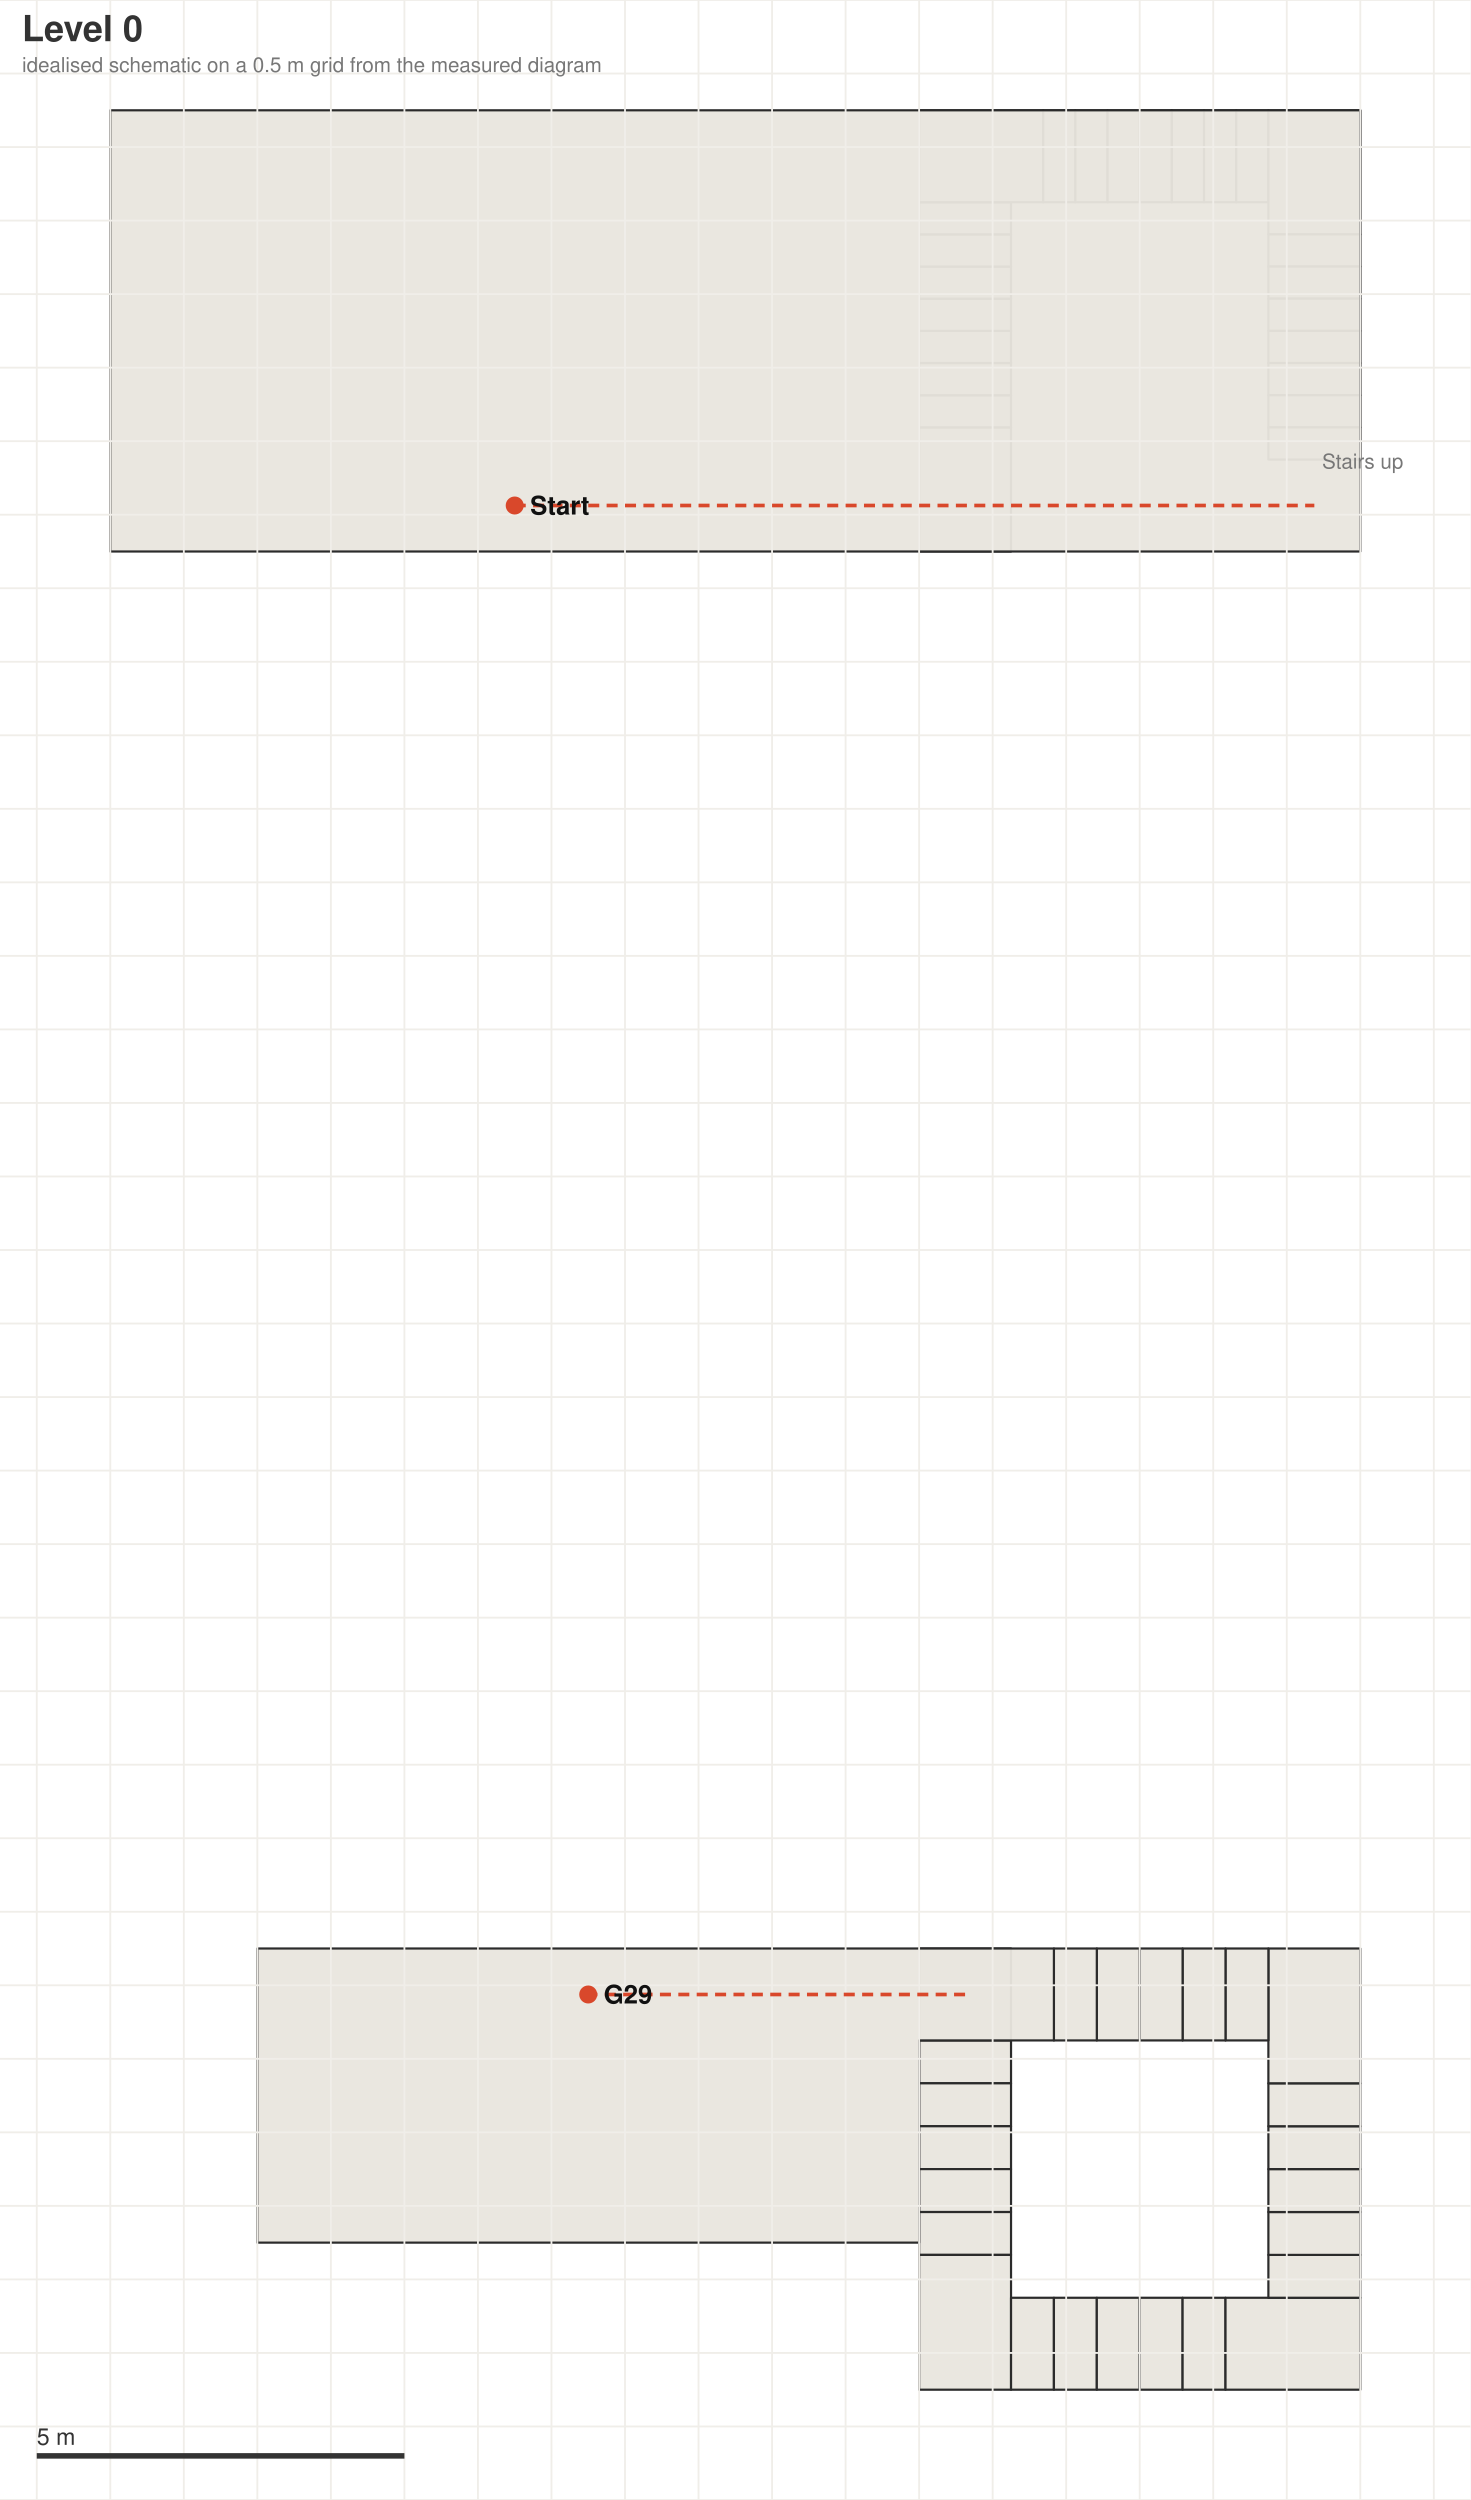
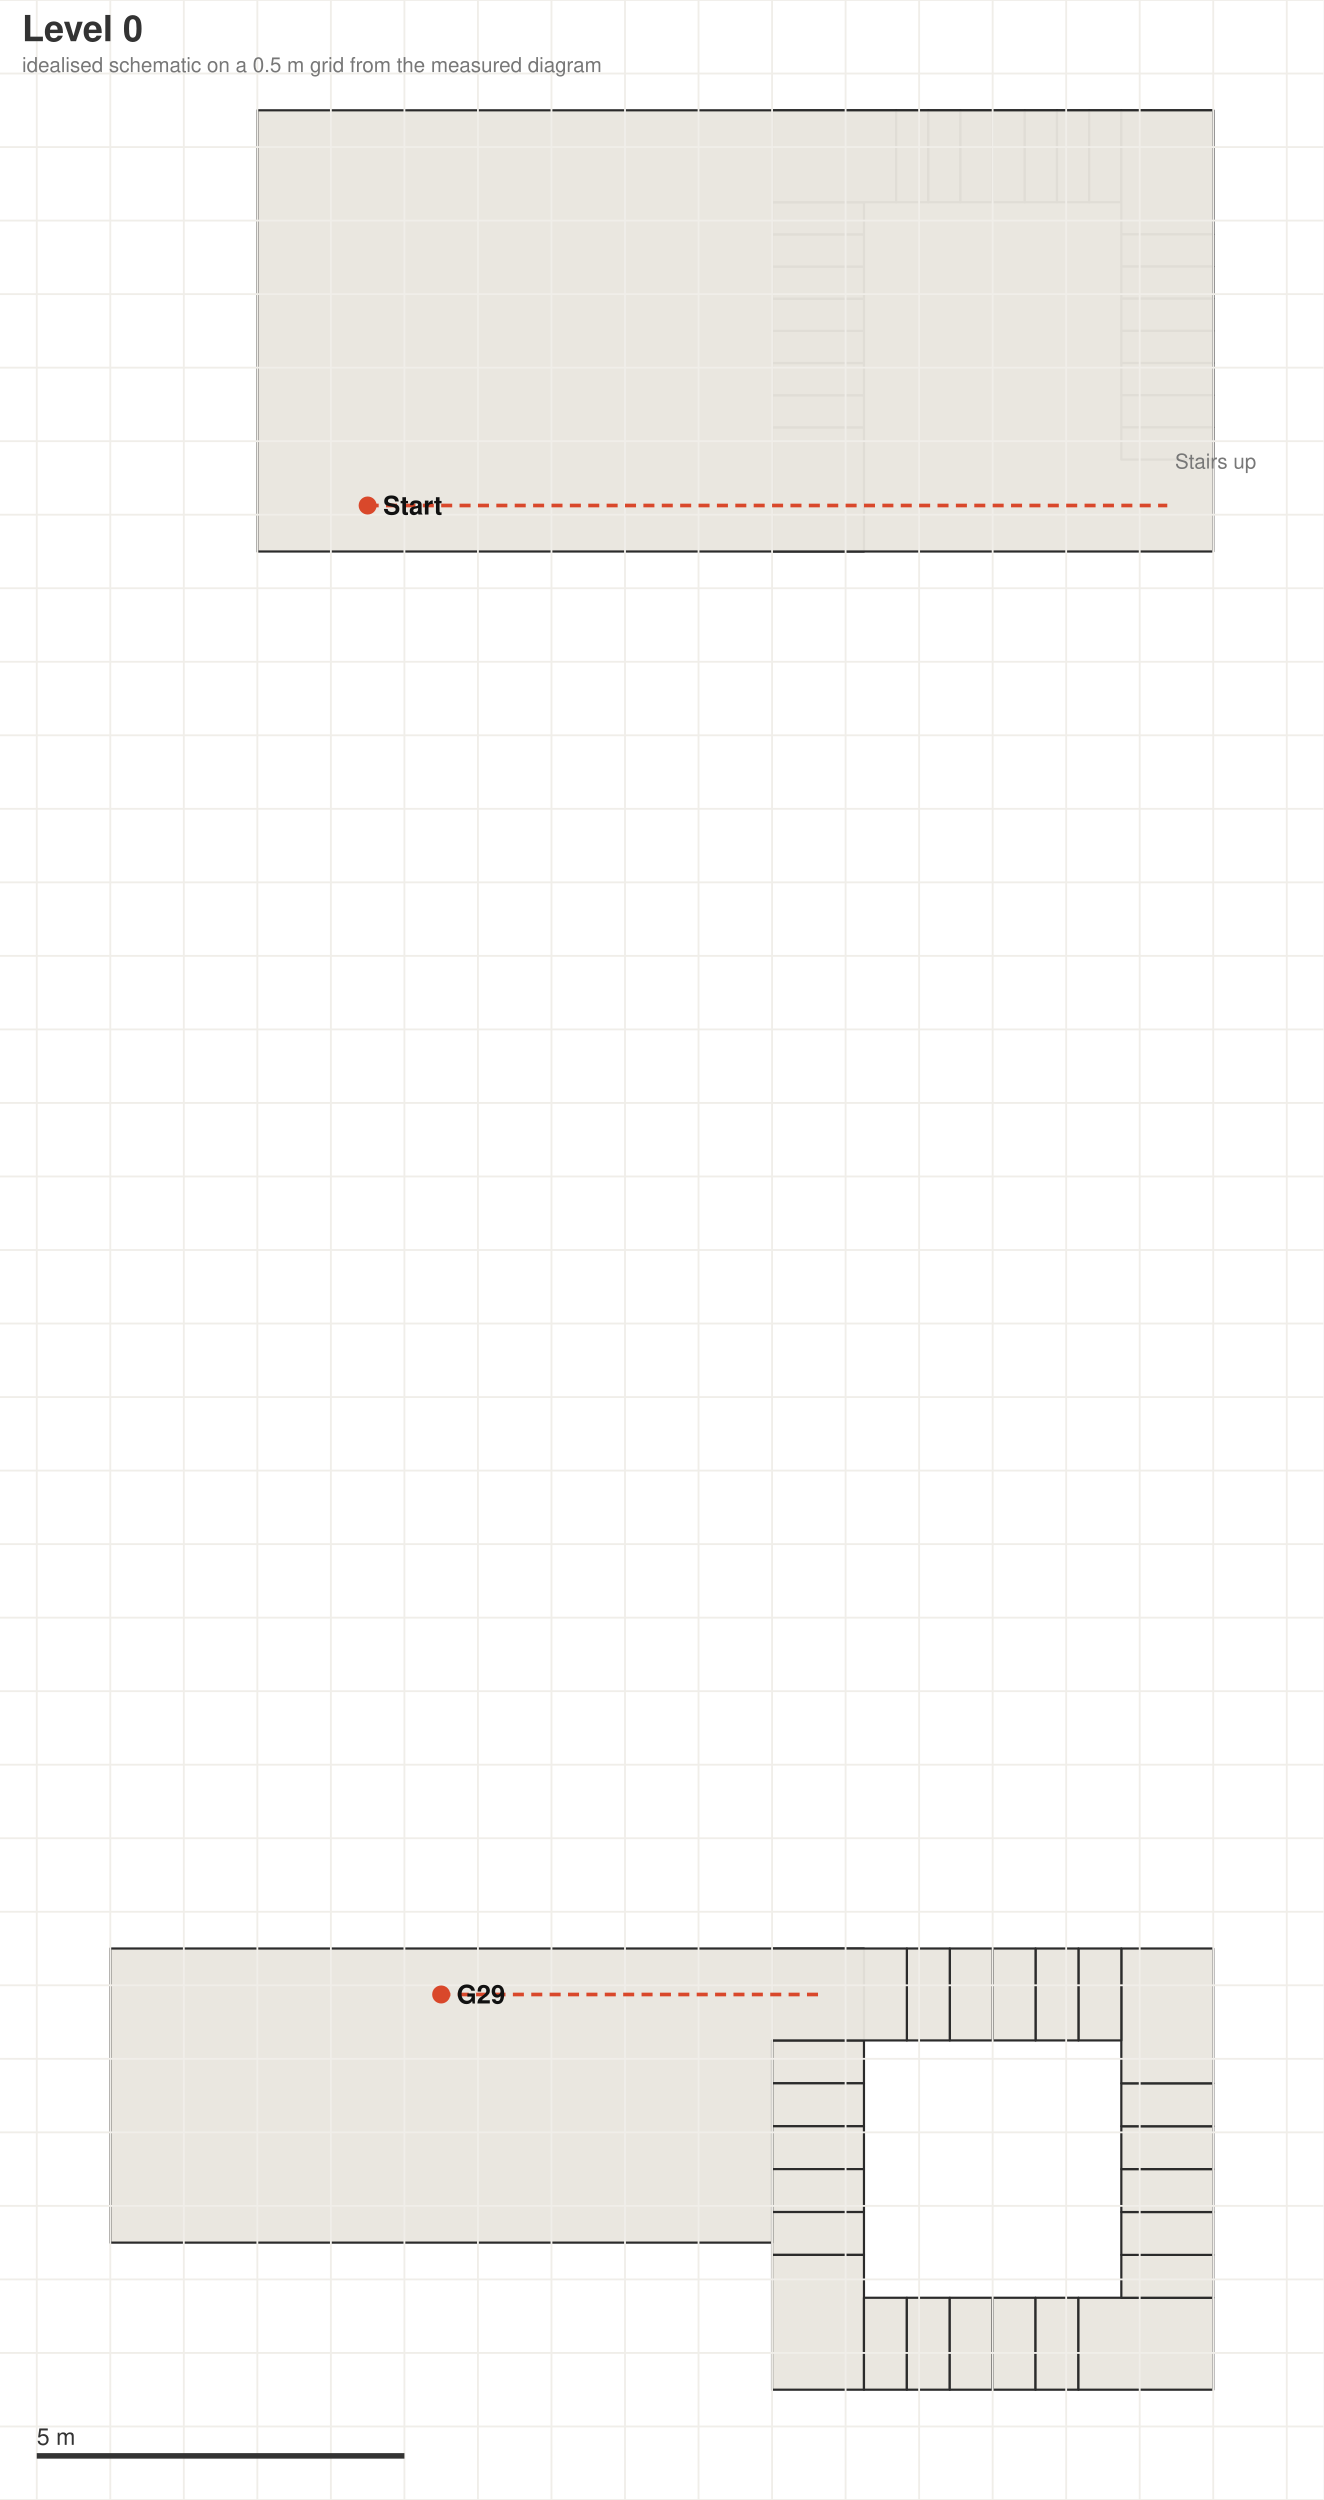
- <svg xmlns="http://www.w3.org/2000/svg" width="800" height="1360" viewBox="0 0 800.0 1360.0" font-family="Helvetica, Arial, sans-serif">
+ <svg xmlns="http://www.w3.org/2000/svg" width="720" height="1360" viewBox="0 0 720.0 1360.0" font-family="Helvetica, Arial, sans-serif">
  <rect width="100%" height="100%" fill="white" />
-   <path d="M 500,1110 L 550,1110 L 550,1060 L 500,1060 Z M 500,300 L 550,300 L 550,232.5 L 500,232.5 Z" fill="#e9e6df" fill-rule="evenodd" stroke="#2b2b2b" stroke-width="1.2" stroke-linejoin="round" fill-opacity="0.95" />
-   <path d="M 500,1133.33 L 550,1133.33 L 550,1110 L 500,1110 Z M 500,232.5 L 550,232.5 L 550,215 L 500,215 Z" fill="#e9e6df" fill-rule="evenodd" stroke="#2b2b2b" stroke-width="1.2" stroke-linejoin="round" fill-opacity="0.95" />
-   <path d="M 500,1156.67 L 550,1156.67 L 550,1133.33 L 500,1133.33 Z M 500,215 L 550,215 L 550,197.5 L 500,197.5 Z" fill="#e9e6df" fill-rule="evenodd" stroke="#2b2b2b" stroke-width="1.2" stroke-linejoin="round" fill-opacity="0.95" />
-   <path d="M 500,1180 L 550,1180 L 550,1156.67 L 500,1156.67 Z M 500,197.5 L 550,197.5 L 550,180 L 500,180 Z" fill="#e9e6df" fill-rule="evenodd" stroke="#2b2b2b" stroke-width="1.2" stroke-linejoin="round" fill-opacity="0.95" />
-   <path d="M 500,1203.33 L 550,1203.33 L 550,1180 L 500,1180 Z M 500,180 L 550,180 L 550,162.5 L 500,162.5 Z" fill="#e9e6df" fill-rule="evenodd" stroke="#2b2b2b" stroke-width="1.2" stroke-linejoin="round" fill-opacity="0.95" />
-   <path d="M 500,1226.67 L 550,1226.67 L 550,1203.33 L 500,1203.33 Z M 500,162.5 L 550,162.5 L 550,145 L 500,145 Z" fill="#e9e6df" fill-rule="evenodd" stroke="#2b2b2b" stroke-width="1.2" stroke-linejoin="round" fill-opacity="0.95" />
-   <path d="M 500,1300 L 550,1300 L 550,1226.67 L 500,1226.67 Z M 500,145 L 550,145 L 550,127.5 L 500,127.5 Z" fill="#e9e6df" fill-rule="evenodd" stroke="#2b2b2b" stroke-width="1.2" stroke-linejoin="round" fill-opacity="0.95" />
-   <path d="M 500,127.5 L 550,127.5 L 550,110 L 500,110 Z M 550,1300 L 573.33,1300 L 573.33,1250 L 550,1250 Z" fill="#e9e6df" fill-rule="evenodd" stroke="#2b2b2b" stroke-width="1.2" stroke-linejoin="round" fill-opacity="0.95" />
-   <path d="M 500,110 L 567.5,110 L 567.5,60 L 500,60 Z M 573.33,1300 L 596.67,1300 L 596.67,1250 L 573.33,1250 Z" fill="#e9e6df" fill-rule="evenodd" stroke="#2b2b2b" stroke-width="1.2" stroke-linejoin="round" fill-opacity="0.95" />
-   <path d="M 567.5,110 L 585,110 L 585,60 L 567.5,60 Z M 596.67,1300 L 620,1300 L 620,1250 L 596.67,1250 Z" fill="#e9e6df" fill-rule="evenodd" stroke="#2b2b2b" stroke-width="1.2" stroke-linejoin="round" fill-opacity="0.95" />
-   <path d="M 585,110 L 602.5,110 L 602.5,60 L 585,60 Z M 620,1300 L 643.33,1300 L 643.33,1250 L 620,1250 Z" fill="#e9e6df" fill-rule="evenodd" stroke="#2b2b2b" stroke-width="1.2" stroke-linejoin="round" fill-opacity="0.95" />
-   <path d="M 602.5,110 L 620,110 L 620,60 L 602.5,60 Z M 643.33,1300 L 666.67,1300 L 666.67,1250 L 643.33,1250 Z" fill="#e9e6df" fill-rule="evenodd" stroke="#2b2b2b" stroke-width="1.2" stroke-linejoin="round" fill-opacity="0.95" />
-   <path d="M 620,110 L 637.5,110 L 637.5,60 L 620,60 Z M 666.67,1300 L 740,1300 L 740,1250 L 666.67,1250 Z" fill="#e9e6df" fill-rule="evenodd" stroke="#2b2b2b" stroke-width="1.2" stroke-linejoin="round" fill-opacity="0.95" />
-   <path d="M 637.5,110 L 655,110 L 655,60 L 637.5,60 Z M 690,1250 L 740,1250 L 740,1226.67 L 690,1226.67 Z" fill="#e9e6df" fill-rule="evenodd" stroke="#2b2b2b" stroke-width="1.2" stroke-linejoin="round" fill-opacity="0.95" />
-   <path d="M 655,110 L 672.5,110 L 672.5,60 L 655,60 Z M 690,1226.67 L 740,1226.67 L 740,1203.33 L 690,1203.33 Z" fill="#e9e6df" fill-rule="evenodd" stroke="#2b2b2b" stroke-width="1.2" stroke-linejoin="round" fill-opacity="0.95" />
-   <path d="M 672.5,110 L 690,110 L 690,60 L 672.5,60 Z M 690,1203.33 L 740,1203.33 L 740,1180 L 690,1180 Z" fill="#e9e6df" fill-rule="evenodd" stroke="#2b2b2b" stroke-width="1.2" stroke-linejoin="round" fill-opacity="0.95" />
-   <path d="M 690,1180 L 740,1180 L 740,1156.67 L 690,1156.67 Z M 690,127.5 L 740,127.5 L 740,60 L 690,60 Z" fill="#e9e6df" fill-rule="evenodd" stroke="#2b2b2b" stroke-width="1.2" stroke-linejoin="round" fill-opacity="0.95" />
-   <path d="M 690,1156.67 L 740,1156.67 L 740,1133.33 L 690,1133.33 Z M 690,145 L 740,145 L 740,127.5 L 690,127.5 Z" fill="#e9e6df" fill-rule="evenodd" stroke="#2b2b2b" stroke-width="1.2" stroke-linejoin="round" fill-opacity="0.95" />
-   <path d="M 690,1133.33 L 740,1133.33 L 740,1060 L 690,1060 Z M 690,162.5 L 740,162.5 L 740,145 L 690,145 Z" fill="#e9e6df" fill-rule="evenodd" stroke="#2b2b2b" stroke-width="1.2" stroke-linejoin="round" fill-opacity="0.95" />
-   <path d="M 666.67,1110 L 690,1110 L 690,1060 L 666.67,1060 Z M 690,180 L 740,180 L 740,162.5 L 690,162.5 Z" fill="#e9e6df" fill-rule="evenodd" stroke="#2b2b2b" stroke-width="1.2" stroke-linejoin="round" fill-opacity="0.95" />
-   <path d="M 643.33,1110 L 666.67,1110 L 666.67,1060 L 643.33,1060 Z M 690,197.5 L 740,197.5 L 740,180 L 690,180 Z" fill="#e9e6df" fill-rule="evenodd" stroke="#2b2b2b" stroke-width="1.2" stroke-linejoin="round" fill-opacity="0.95" />
-   <path d="M 620,1110 L 643.33,1110 L 643.33,1060 L 620,1060 Z M 690,215 L 740,215 L 740,197.5 L 690,197.5 Z" fill="#e9e6df" fill-rule="evenodd" stroke="#2b2b2b" stroke-width="1.2" stroke-linejoin="round" fill-opacity="0.95" />
-   <path d="M 596.67,1110 L 620,1110 L 620,1060 L 596.67,1060 Z M 690,232.5 L 740,232.5 L 740,215 L 690,215 Z" fill="#e9e6df" fill-rule="evenodd" stroke="#2b2b2b" stroke-width="1.2" stroke-linejoin="round" fill-opacity="0.95" />
-   <path d="M 573.33,1110 L 596.67,1110 L 596.67,1060 L 573.33,1060 Z M 690,250 L 740,250 L 740,232.5 L 690,232.5 Z" fill="#e9e6df" fill-rule="evenodd" stroke="#2b2b2b" stroke-width="1.2" stroke-linejoin="round" fill-opacity="0.95" />
-   <path d="M 60,300 L 740,300 L 740,60 L 60,60 Z M 140,1220 L 500,1220 L 500,1110 L 573.33,1110 L 573.33,1060 L 140,1060 Z" fill="#e9e6df" fill-rule="evenodd" stroke="#2b2b2b" stroke-width="1.2" stroke-linejoin="round" fill-opacity="0.95" />
+   <path d="M 420,1110 L 470,1110 L 470,1060 L 420,1060 Z M 420,300 L 470,300 L 470,232.5 L 420,232.5 Z" fill="#e9e6df" fill-rule="evenodd" stroke="#2b2b2b" stroke-width="1.2" stroke-linejoin="round" fill-opacity="0.95" />
+   <path d="M 420,1133.33 L 470,1133.33 L 470,1110 L 420,1110 Z M 420,232.5 L 470,232.5 L 470,215 L 420,215 Z" fill="#e9e6df" fill-rule="evenodd" stroke="#2b2b2b" stroke-width="1.2" stroke-linejoin="round" fill-opacity="0.95" />
+   <path d="M 420,1156.67 L 470,1156.67 L 470,1133.33 L 420,1133.33 Z M 420,215 L 470,215 L 470,197.5 L 420,197.5 Z" fill="#e9e6df" fill-rule="evenodd" stroke="#2b2b2b" stroke-width="1.2" stroke-linejoin="round" fill-opacity="0.95" />
+   <path d="M 420,1180 L 470,1180 L 470,1156.67 L 420,1156.67 Z M 420,197.5 L 470,197.5 L 470,180 L 420,180 Z" fill="#e9e6df" fill-rule="evenodd" stroke="#2b2b2b" stroke-width="1.2" stroke-linejoin="round" fill-opacity="0.95" />
+   <path d="M 420,1203.33 L 470,1203.33 L 470,1180 L 420,1180 Z M 420,180 L 470,180 L 470,162.5 L 420,162.5 Z" fill="#e9e6df" fill-rule="evenodd" stroke="#2b2b2b" stroke-width="1.2" stroke-linejoin="round" fill-opacity="0.95" />
+   <path d="M 420,1226.67 L 470,1226.67 L 470,1203.33 L 420,1203.33 Z M 420,162.5 L 470,162.5 L 470,145 L 420,145 Z" fill="#e9e6df" fill-rule="evenodd" stroke="#2b2b2b" stroke-width="1.2" stroke-linejoin="round" fill-opacity="0.95" />
+   <path d="M 420,1300 L 470,1300 L 470,1226.67 L 420,1226.67 Z M 420,145 L 470,145 L 470,127.5 L 420,127.5 Z" fill="#e9e6df" fill-rule="evenodd" stroke="#2b2b2b" stroke-width="1.2" stroke-linejoin="round" fill-opacity="0.95" />
+   <path d="M 420,127.5 L 470,127.5 L 470,110 L 420,110 Z M 470,1300 L 493.33,1300 L 493.33,1250 L 470,1250 Z" fill="#e9e6df" fill-rule="evenodd" stroke="#2b2b2b" stroke-width="1.2" stroke-linejoin="round" fill-opacity="0.95" />
+   <path d="M 420,110 L 487.5,110 L 487.5,60 L 420,60 Z M 493.33,1300 L 516.67,1300 L 516.67,1250 L 493.33,1250 Z" fill="#e9e6df" fill-rule="evenodd" stroke="#2b2b2b" stroke-width="1.2" stroke-linejoin="round" fill-opacity="0.95" />
+   <path d="M 487.5,110 L 505,110 L 505,60 L 487.5,60 Z M 516.67,1300 L 540,1300 L 540,1250 L 516.67,1250 Z" fill="#e9e6df" fill-rule="evenodd" stroke="#2b2b2b" stroke-width="1.2" stroke-linejoin="round" fill-opacity="0.95" />
+   <path d="M 505,110 L 522.5,110 L 522.5,60 L 505,60 Z M 540,1300 L 563.33,1300 L 563.33,1250 L 540,1250 Z" fill="#e9e6df" fill-rule="evenodd" stroke="#2b2b2b" stroke-width="1.2" stroke-linejoin="round" fill-opacity="0.95" />
+   <path d="M 522.5,110 L 540,110 L 540,60 L 522.5,60 Z M 563.33,1300 L 586.67,1300 L 586.67,1250 L 563.33,1250 Z" fill="#e9e6df" fill-rule="evenodd" stroke="#2b2b2b" stroke-width="1.2" stroke-linejoin="round" fill-opacity="0.95" />
+   <path d="M 540,110 L 557.5,110 L 557.5,60 L 540,60 Z M 586.67,1300 L 660,1300 L 660,1250 L 586.67,1250 Z" fill="#e9e6df" fill-rule="evenodd" stroke="#2b2b2b" stroke-width="1.2" stroke-linejoin="round" fill-opacity="0.95" />
+   <path d="M 557.5,110 L 575,110 L 575,60 L 557.5,60 Z M 610,1250 L 660,1250 L 660,1226.67 L 610,1226.67 Z" fill="#e9e6df" fill-rule="evenodd" stroke="#2b2b2b" stroke-width="1.2" stroke-linejoin="round" fill-opacity="0.95" />
+   <path d="M 575,110 L 592.5,110 L 592.5,60 L 575,60 Z M 610,1226.67 L 660,1226.67 L 660,1203.33 L 610,1203.33 Z" fill="#e9e6df" fill-rule="evenodd" stroke="#2b2b2b" stroke-width="1.2" stroke-linejoin="round" fill-opacity="0.95" />
+   <path d="M 592.5,110 L 610,110 L 610,60 L 592.5,60 Z M 610,1203.33 L 660,1203.33 L 660,1180 L 610,1180 Z" fill="#e9e6df" fill-rule="evenodd" stroke="#2b2b2b" stroke-width="1.2" stroke-linejoin="round" fill-opacity="0.95" />
+   <path d="M 610,1180 L 660,1180 L 660,1156.67 L 610,1156.67 Z M 610,127.5 L 660,127.5 L 660,60 L 610,60 Z" fill="#e9e6df" fill-rule="evenodd" stroke="#2b2b2b" stroke-width="1.2" stroke-linejoin="round" fill-opacity="0.95" />
+   <path d="M 610,1156.67 L 660,1156.67 L 660,1133.33 L 610,1133.33 Z M 610,145 L 660,145 L 660,127.5 L 610,127.5 Z" fill="#e9e6df" fill-rule="evenodd" stroke="#2b2b2b" stroke-width="1.2" stroke-linejoin="round" fill-opacity="0.95" />
+   <path d="M 610,1133.33 L 660,1133.33 L 660,1060 L 610,1060 Z M 610,162.5 L 660,162.5 L 660,145 L 610,145 Z" fill="#e9e6df" fill-rule="evenodd" stroke="#2b2b2b" stroke-width="1.2" stroke-linejoin="round" fill-opacity="0.95" />
+   <path d="M 586.67,1110 L 610,1110 L 610,1060 L 586.67,1060 Z M 610,180 L 660,180 L 660,162.5 L 610,162.5 Z" fill="#e9e6df" fill-rule="evenodd" stroke="#2b2b2b" stroke-width="1.2" stroke-linejoin="round" fill-opacity="0.95" />
+   <path d="M 563.33,1110 L 586.67,1110 L 586.67,1060 L 563.33,1060 Z M 610,197.5 L 660,197.5 L 660,180 L 610,180 Z" fill="#e9e6df" fill-rule="evenodd" stroke="#2b2b2b" stroke-width="1.2" stroke-linejoin="round" fill-opacity="0.95" />
+   <path d="M 540,1110 L 563.33,1110 L 563.33,1060 L 540,1060 Z M 610,215 L 660,215 L 660,197.5 L 610,197.5 Z" fill="#e9e6df" fill-rule="evenodd" stroke="#2b2b2b" stroke-width="1.2" stroke-linejoin="round" fill-opacity="0.95" />
+   <path d="M 516.67,1110 L 540,1110 L 540,1060 L 516.67,1060 Z M 610,232.5 L 660,232.5 L 660,215 L 610,215 Z" fill="#e9e6df" fill-rule="evenodd" stroke="#2b2b2b" stroke-width="1.2" stroke-linejoin="round" fill-opacity="0.95" />
+   <path d="M 493.33,1110 L 516.67,1110 L 516.67,1060 L 493.33,1060 Z M 610,250 L 660,250 L 660,232.5 L 610,232.5 Z" fill="#e9e6df" fill-rule="evenodd" stroke="#2b2b2b" stroke-width="1.2" stroke-linejoin="round" fill-opacity="0.95" />
+   <path d="M 60,1220 L 420,1220 L 420,1110 L 493.33,1110 L 493.33,1060 L 60,1060 Z M 140,300 L 660,300 L 660,60 L 140,60 Z" fill="#e9e6df" fill-rule="evenodd" stroke="#2b2b2b" stroke-width="1.2" stroke-linejoin="round" fill-opacity="0.95" />
  <line x1="-20" y1="1360" x2="-20" y2="0" stroke="#f0eee9" stroke-width="1" />
  <line x1="20" y1="1360" x2="20" y2="0" stroke="#f0eee9" stroke-width="1" />
  <line x1="60" y1="1360" x2="60" y2="0" stroke="#f0eee9" stroke-width="1" />
  <line x1="100" y1="1360" x2="100" y2="0" stroke="#f0eee9" stroke-width="1" />
  <line x1="140" y1="1360" x2="140" y2="0" stroke="#f0eee9" stroke-width="1" />
  <line x1="180" y1="1360" x2="180" y2="0" stroke="#f0eee9" stroke-width="1" />
  <line x1="220" y1="1360" x2="220" y2="0" stroke="#f0eee9" stroke-width="1" />
  <line x1="260" y1="1360" x2="260" y2="0" stroke="#f0eee9" stroke-width="1" />
  <line x1="300" y1="1360" x2="300" y2="0" stroke="#f0eee9" stroke-width="1" />
  <line x1="340" y1="1360" x2="340" y2="0" stroke="#f0eee9" stroke-width="1" />
  <line x1="380" y1="1360" x2="380" y2="0" stroke="#f0eee9" stroke-width="1" />
  <line x1="420" y1="1360" x2="420" y2="0" stroke="#f0eee9" stroke-width="1" />
  <line x1="460" y1="1360" x2="460" y2="0" stroke="#f0eee9" stroke-width="1" />
  <line x1="500" y1="1360" x2="500" y2="0" stroke="#f0eee9" stroke-width="1" />
  <line x1="540" y1="1360" x2="540" y2="0" stroke="#f0eee9" stroke-width="1" />
  <line x1="580" y1="1360" x2="580" y2="0" stroke="#f0eee9" stroke-width="1" />
  <line x1="620" y1="1360" x2="620" y2="0" stroke="#f0eee9" stroke-width="1" />
  <line x1="660" y1="1360" x2="660" y2="0" stroke="#f0eee9" stroke-width="1" />
  <line x1="700" y1="1360" x2="700" y2="0" stroke="#f0eee9" stroke-width="1" />
-   <line x1="740" y1="1360" x2="740" y2="0" stroke="#f0eee9" stroke-width="1" />
-   <line x1="780" y1="1360" x2="780" y2="0" stroke="#f0eee9" stroke-width="1" />
-   <line x1="0" y1="1360" x2="800" y2="1360" stroke="#f0eee9" stroke-width="1" />
-   <line x1="0" y1="1320" x2="800" y2="1320" stroke="#f0eee9" stroke-width="1" />
-   <line x1="0" y1="1280" x2="800" y2="1280" stroke="#f0eee9" stroke-width="1" />
-   <line x1="0" y1="1240" x2="800" y2="1240" stroke="#f0eee9" stroke-width="1" />
-   <line x1="0" y1="1200" x2="800" y2="1200" stroke="#f0eee9" stroke-width="1" />
-   <line x1="0" y1="1160" x2="800" y2="1160" stroke="#f0eee9" stroke-width="1" />
-   <line x1="0" y1="1120" x2="800" y2="1120" stroke="#f0eee9" stroke-width="1" />
-   <line x1="0" y1="1080" x2="800" y2="1080" stroke="#f0eee9" stroke-width="1" />
-   <line x1="0" y1="1040" x2="800" y2="1040" stroke="#f0eee9" stroke-width="1" />
-   <line x1="0" y1="1000" x2="800" y2="1000" stroke="#f0eee9" stroke-width="1" />
-   <line x1="0" y1="960" x2="800" y2="960" stroke="#f0eee9" stroke-width="1" />
-   <line x1="0" y1="920" x2="800" y2="920" stroke="#f0eee9" stroke-width="1" />
-   <line x1="0" y1="880" x2="800" y2="880" stroke="#f0eee9" stroke-width="1" />
-   <line x1="0" y1="840" x2="800" y2="840" stroke="#f0eee9" stroke-width="1" />
-   <line x1="0" y1="800" x2="800" y2="800" stroke="#f0eee9" stroke-width="1" />
-   <line x1="0" y1="760" x2="800" y2="760" stroke="#f0eee9" stroke-width="1" />
-   <line x1="0" y1="720" x2="800" y2="720" stroke="#f0eee9" stroke-width="1" />
-   <line x1="0" y1="680" x2="800" y2="680" stroke="#f0eee9" stroke-width="1" />
-   <line x1="0" y1="640" x2="800" y2="640" stroke="#f0eee9" stroke-width="1" />
-   <line x1="0" y1="600" x2="800" y2="600" stroke="#f0eee9" stroke-width="1" />
-   <line x1="0" y1="560" x2="800" y2="560" stroke="#f0eee9" stroke-width="1" />
-   <line x1="0" y1="520" x2="800" y2="520" stroke="#f0eee9" stroke-width="1" />
-   <line x1="0" y1="480" x2="800" y2="480" stroke="#f0eee9" stroke-width="1" />
-   <line x1="0" y1="440" x2="800" y2="440" stroke="#f0eee9" stroke-width="1" />
-   <line x1="0" y1="400" x2="800" y2="400" stroke="#f0eee9" stroke-width="1" />
-   <line x1="0" y1="360" x2="800" y2="360" stroke="#f0eee9" stroke-width="1" />
-   <line x1="0" y1="320" x2="800" y2="320" stroke="#f0eee9" stroke-width="1" />
-   <line x1="0" y1="280" x2="800" y2="280" stroke="#f0eee9" stroke-width="1" />
-   <line x1="0" y1="240" x2="800" y2="240" stroke="#f0eee9" stroke-width="1" />
-   <line x1="0" y1="200" x2="800" y2="200" stroke="#f0eee9" stroke-width="1" />
-   <line x1="0" y1="160" x2="800" y2="160" stroke="#f0eee9" stroke-width="1" />
-   <line x1="0" y1="120" x2="800" y2="120" stroke="#f0eee9" stroke-width="1" />
-   <line x1="0" y1="80" x2="800" y2="80" stroke="#f0eee9" stroke-width="1" />
-   <line x1="0" y1="40" x2="800" y2="40" stroke="#f0eee9" stroke-width="1" />
-   <line x1="0" y1="0" x2="800" y2="0" stroke="#f0eee9" stroke-width="1" />
-   <polyline points="280,275 500,275 500,275 525,275 525,275 715,275" fill="none" stroke="#d9482b" stroke-width="2" stroke-dasharray="6 4" stroke-linejoin="round" />
-   <polyline points="525,1085 525,1085 525,1085 500,1085 320,1085 320,1085" fill="none" stroke="#d9482b" stroke-width="2" stroke-dasharray="6 4" stroke-linejoin="round" />
-   <circle cx="280" cy="275" r="4.9" fill="#d9482b" />
-   <text x="288.4" y="279.9" font-size="14" fill="#111111" font-weight="600">Start</text>
-   <circle cx="320" cy="1085" r="4.9" fill="#d9482b" />
-   <text x="328.4" y="1089.9" font-size="14" fill="#111111" font-weight="600">G29</text>
-   <text x="719.2" y="254.9" font-size="11.2" fill="#777777" font-weight="500">Stairs up</text>
+   <line x1="0" y1="1360" x2="720" y2="1360" stroke="#f0eee9" stroke-width="1" />
+   <line x1="0" y1="1320" x2="720" y2="1320" stroke="#f0eee9" stroke-width="1" />
+   <line x1="0" y1="1280" x2="720" y2="1280" stroke="#f0eee9" stroke-width="1" />
+   <line x1="0" y1="1240" x2="720" y2="1240" stroke="#f0eee9" stroke-width="1" />
+   <line x1="0" y1="1200" x2="720" y2="1200" stroke="#f0eee9" stroke-width="1" />
+   <line x1="0" y1="1160" x2="720" y2="1160" stroke="#f0eee9" stroke-width="1" />
+   <line x1="0" y1="1120" x2="720" y2="1120" stroke="#f0eee9" stroke-width="1" />
+   <line x1="0" y1="1080" x2="720" y2="1080" stroke="#f0eee9" stroke-width="1" />
+   <line x1="0" y1="1040" x2="720" y2="1040" stroke="#f0eee9" stroke-width="1" />
+   <line x1="0" y1="1000" x2="720" y2="1000" stroke="#f0eee9" stroke-width="1" />
+   <line x1="0" y1="960" x2="720" y2="960" stroke="#f0eee9" stroke-width="1" />
+   <line x1="0" y1="920" x2="720" y2="920" stroke="#f0eee9" stroke-width="1" />
+   <line x1="0" y1="880" x2="720" y2="880" stroke="#f0eee9" stroke-width="1" />
+   <line x1="0" y1="840" x2="720" y2="840" stroke="#f0eee9" stroke-width="1" />
+   <line x1="0" y1="800" x2="720" y2="800" stroke="#f0eee9" stroke-width="1" />
+   <line x1="0" y1="760" x2="720" y2="760" stroke="#f0eee9" stroke-width="1" />
+   <line x1="0" y1="720" x2="720" y2="720" stroke="#f0eee9" stroke-width="1" />
+   <line x1="0" y1="680" x2="720" y2="680" stroke="#f0eee9" stroke-width="1" />
+   <line x1="0" y1="640" x2="720" y2="640" stroke="#f0eee9" stroke-width="1" />
+   <line x1="0" y1="600" x2="720" y2="600" stroke="#f0eee9" stroke-width="1" />
+   <line x1="0" y1="560" x2="720" y2="560" stroke="#f0eee9" stroke-width="1" />
+   <line x1="0" y1="520" x2="720" y2="520" stroke="#f0eee9" stroke-width="1" />
+   <line x1="0" y1="480" x2="720" y2="480" stroke="#f0eee9" stroke-width="1" />
+   <line x1="0" y1="440" x2="720" y2="440" stroke="#f0eee9" stroke-width="1" />
+   <line x1="0" y1="400" x2="720" y2="400" stroke="#f0eee9" stroke-width="1" />
+   <line x1="0" y1="360" x2="720" y2="360" stroke="#f0eee9" stroke-width="1" />
+   <line x1="0" y1="320" x2="720" y2="320" stroke="#f0eee9" stroke-width="1" />
+   <line x1="0" y1="280" x2="720" y2="280" stroke="#f0eee9" stroke-width="1" />
+   <line x1="0" y1="240" x2="720" y2="240" stroke="#f0eee9" stroke-width="1" />
+   <line x1="0" y1="200" x2="720" y2="200" stroke="#f0eee9" stroke-width="1" />
+   <line x1="0" y1="160" x2="720" y2="160" stroke="#f0eee9" stroke-width="1" />
+   <line x1="0" y1="120" x2="720" y2="120" stroke="#f0eee9" stroke-width="1" />
+   <line x1="0" y1="80" x2="720" y2="80" stroke="#f0eee9" stroke-width="1" />
+   <line x1="0" y1="40" x2="720" y2="40" stroke="#f0eee9" stroke-width="1" />
+   <line x1="0" y1="0" x2="720" y2="0" stroke="#f0eee9" stroke-width="1" />
+   <polyline points="200,275 420,275 420,275 445,275 445,275 635,275" fill="none" stroke="#d9482b" stroke-width="2" stroke-dasharray="6 4" stroke-linejoin="round" />
+   <polyline points="445,1085 445,1085 445,1085 420,1085 240,1085 240,1085" fill="none" stroke="#d9482b" stroke-width="2" stroke-dasharray="6 4" stroke-linejoin="round" />
+   <circle cx="200" cy="275" r="4.9" fill="#d9482b" />
+   <text x="208.4" y="279.9" font-size="14" fill="#111111" font-weight="600">Start</text>
+   <circle cx="240" cy="1085" r="4.9" fill="#d9482b" />
+   <text x="248.4" y="1089.9" font-size="14" fill="#111111" font-weight="600">G29</text>
+   <text x="639.2" y="254.9" font-size="11.2" fill="#777777" font-weight="500">Stairs up</text>
  <line x1="20" y1="1336" x2="220" y2="1336" stroke="#333333" stroke-width="3" />
  <text x="20" y="1330" font-size="12.6" fill="#333333">5 m</text>
  <text x="12" y="22.4" font-size="19.6" fill="#333333" font-weight="700">Level 0</text>
  <text x="12" y="39.2" font-size="11.2" fill="#777777">idealised schematic on a 0.5 m grid from the measured diagram</text>
</svg>
